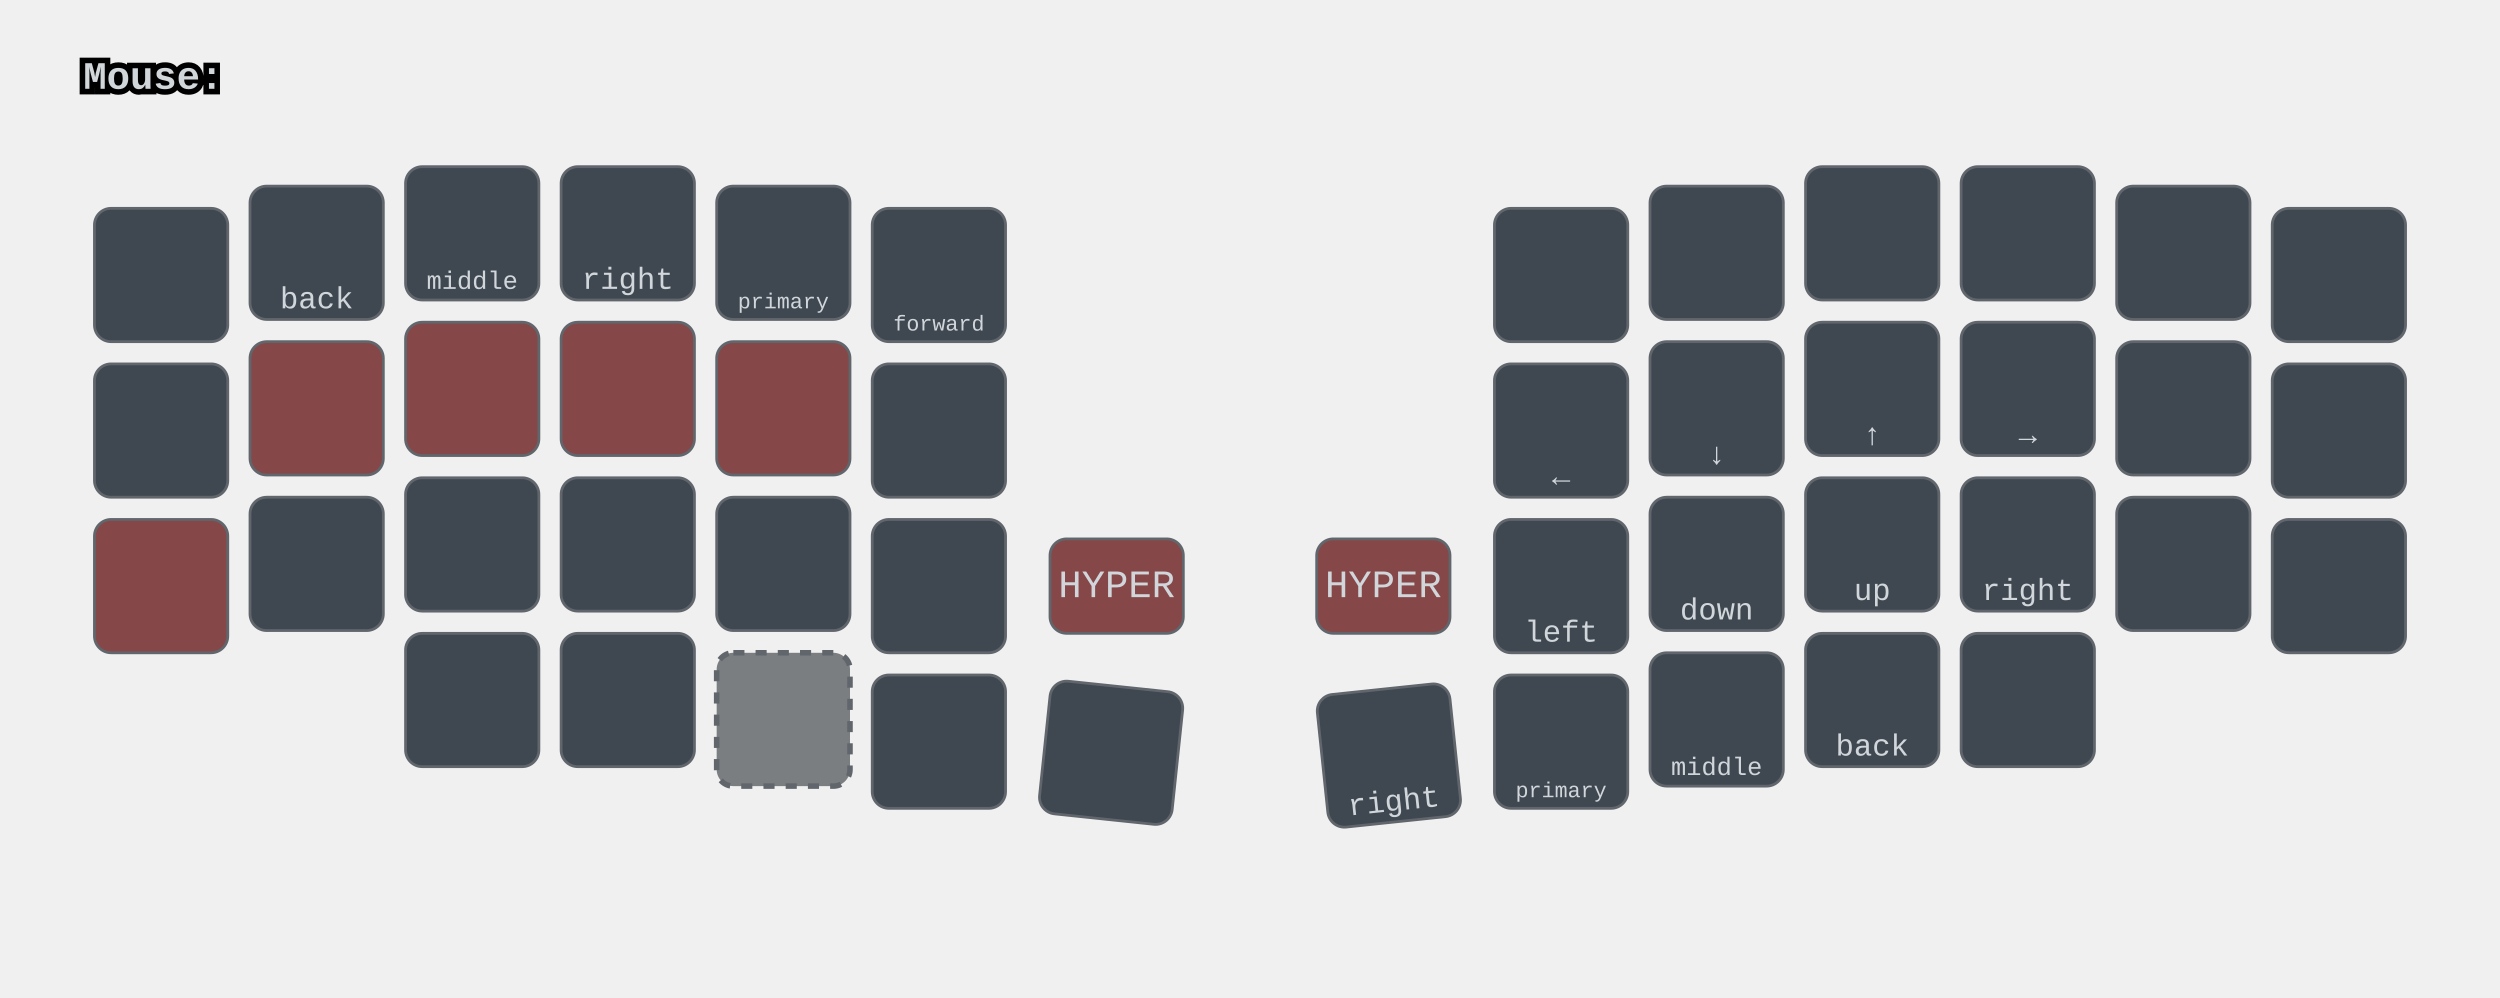
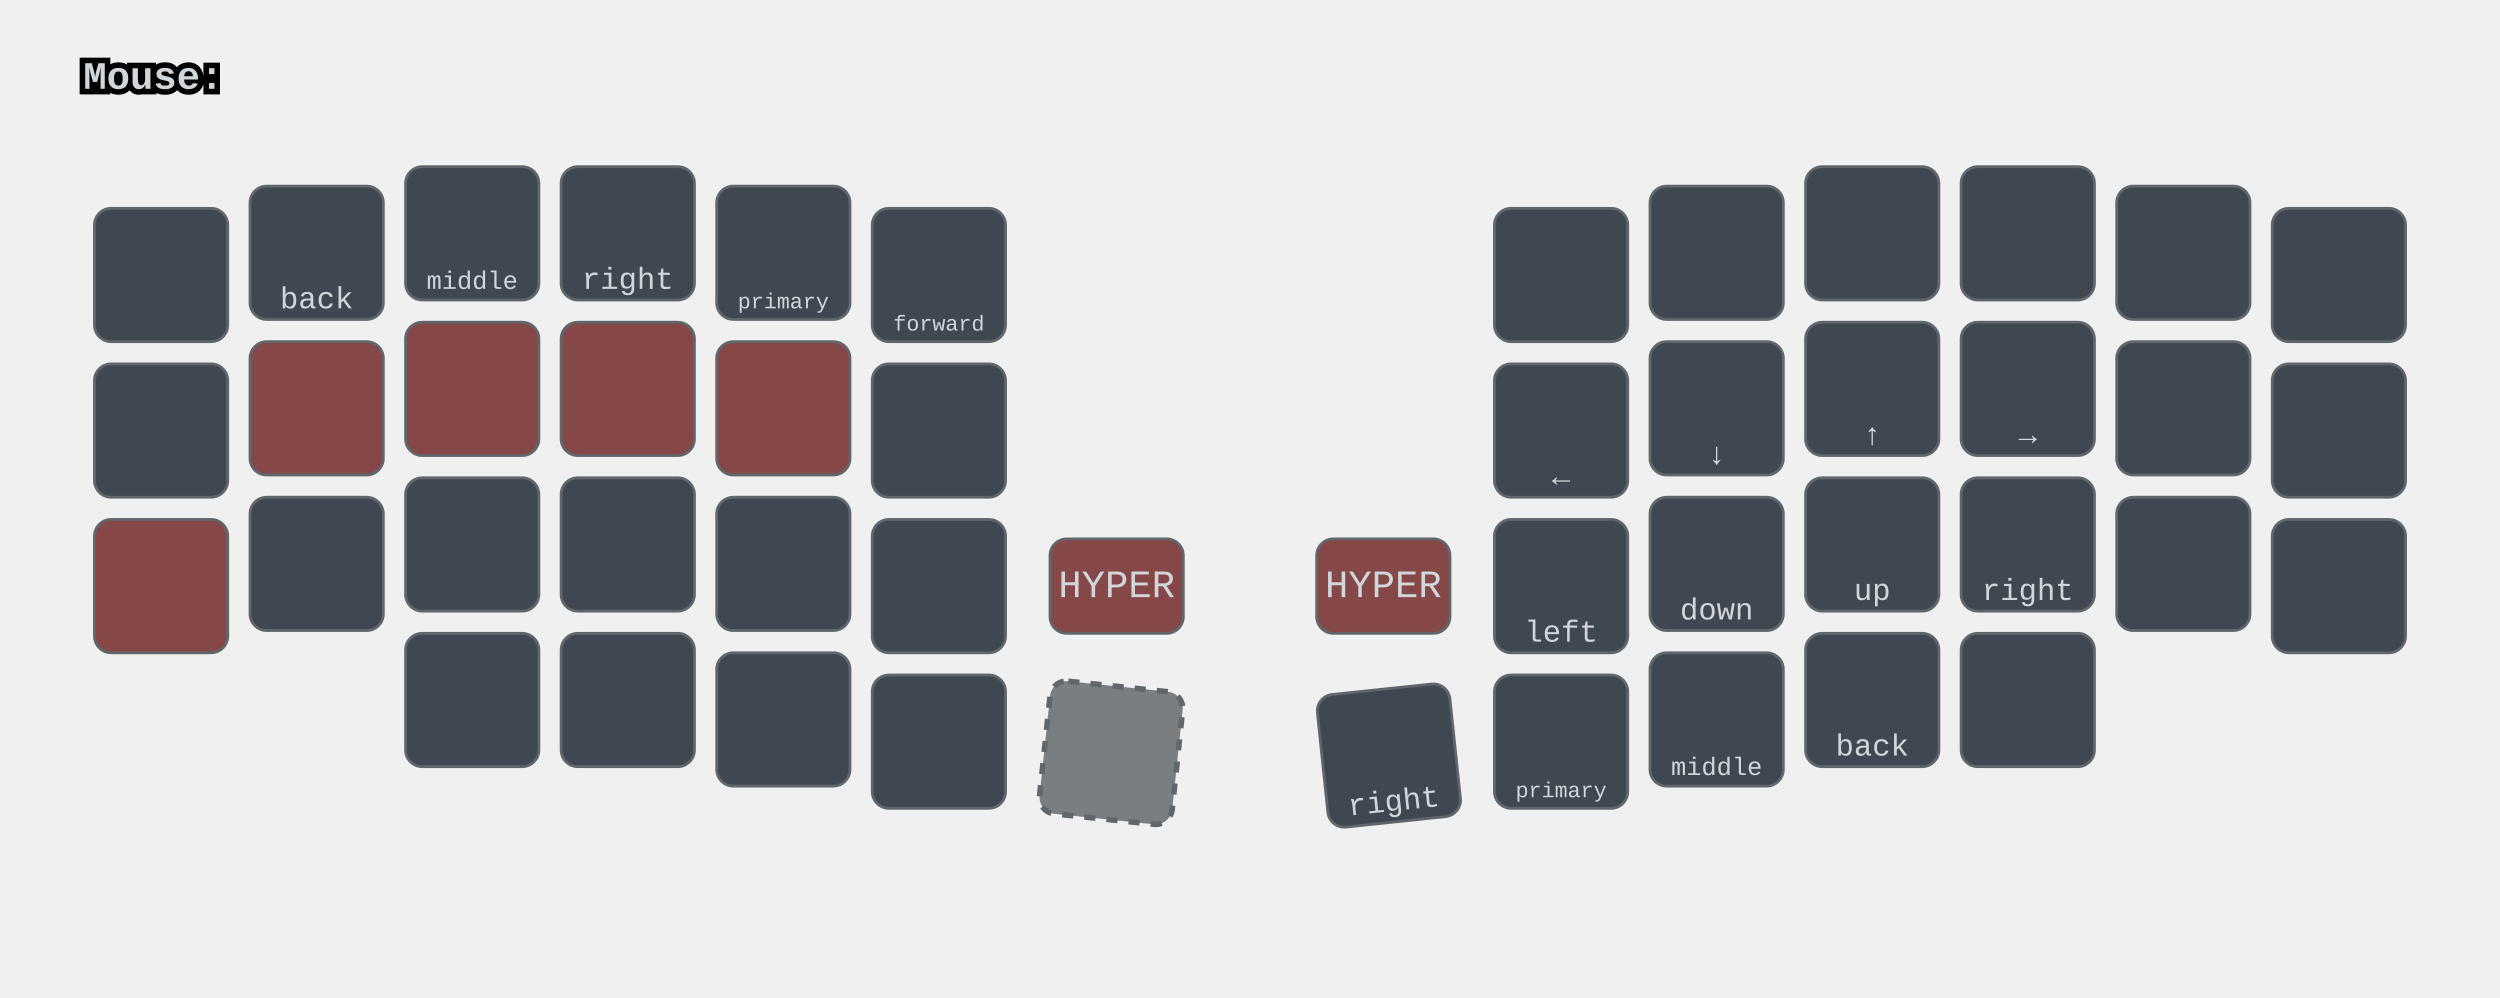
<svg xmlns="http://www.w3.org/2000/svg" xmlns:xlink="http://www.w3.org/1999/xlink" width="900" height="359" viewBox="0 0 900 359" class="keymap">
  <defs>/* start glyphs */
<svg id="mdi:apple-keyboard-caps">
      <svg id="mdi-apple-keyboard-caps" viewBox="0 0 24 24">
        <path d="M15,14V8H17.17L12,2.83L6.83,8H9V14H15M12,0L22,10H17V16H7V10H2L12,0M7,18H17V24H7V18M15,20H9V22H15V20Z" />
      </svg>
    </svg>
    <svg id="mdi:apple-keyboard-command">
      <svg id="mdi-apple-keyboard-command" viewBox="0 0 24 24">
        <path d="M6,2A4,4 0 0,1 10,6V8H14V6A4,4 0 0,1 18,2A4,4 0 0,1 22,6A4,4 0 0,1 18,10H16V14H18A4,4 0 0,1 22,18A4,4 0 0,1 18,22A4,4 0 0,1 14,18V16H10V18A4,4 0 0,1 6,22A4,4 0 0,1 2,18A4,4 0 0,1 6,14H8V10H6A4,4 0 0,1 2,6A4,4 0 0,1 6,2M16,18A2,2 0 0,0 18,20A2,2 0 0,0 20,18A2,2 0 0,0 18,16H16V18M14,10H10V14H14V10M6,16A2,2 0 0,0 4,18A2,2 0 0,0 6,20A2,2 0 0,0 8,18V16H6M8,6A2,2 0 0,0 6,4A2,2 0 0,0 4,6A2,2 0 0,0 6,8H8V6M18,8A2,2 0 0,0 20,6A2,2 0 0,0 18,4A2,2 0 0,0 16,6V8H18Z" />
      </svg>
    </svg>
    <svg id="mdi:apple-keyboard-control">
      <svg id="mdi-apple-keyboard-control" viewBox="0 0 24 24">
        <path d="M19.78,11.78L18.36,13.19L12,6.83L5.64,13.19L4.22,11.78L12,4L19.78,11.78Z" />
      </svg>
    </svg>
    <svg id="mdi:apple-keyboard-option">
      <svg id="mdi-apple-keyboard-option" viewBox="0 0 24 24">
        <path d="M3,4H9.11L16.15,18H21V20H14.88L7.84,6H3V4M14,4H21V6H14V4Z" />
      </svg>
    </svg>
    <svg id="mdi:apple-keyboard-shift">
      <svg id="mdi-apple-keyboard-shift" viewBox="0 0 24 24">
        <path d="M15,18V12H17.17L12,6.83L6.83,12H9V18H15M12,4L22,14H17V20H7V14H2L12,4Z" />
      </svg>
    </svg>
    <svg id="mdi:backspace">
      <svg id="mdi-backspace" viewBox="0 0 24 24">
        <path d="M22,3H7C6.31,3 5.77,3.35 5.41,3.88L0,12L5.41,20.11C5.77,20.64 6.31,21 7,21H22A2,2 0 0,0 24,19V5A2,2 0 0,0 22,3M19,15.59L17.59,17L14,13.41L10.41,17L9,15.59L12.59,12L9,8.41L10.41,7L14,10.59L17.59,7L19,8.41L15.41,12" />
      </svg>
    </svg>
    <svg id="mdi:backspace-reverse">
      <svg id="mdi-backspace-reverse" viewBox="0 0 24 24">
        <path d="M2,21H17C17.7,21 18.2,20.6 18.6,20.1L24,12L18.6,3.9C18.2,3.4 17.7,3 17,3H2A2,2 0 0,0 0,5V19A2,2 0 0,0 2,21M5,8.4L6.4,7L10,10.6L13.6,7L15,8.4L11.4,12L15,15.6L13.6,17L10,13.4L6.4,17L5,15.6L8.6,12" />
      </svg>
    </svg>
    <svg id="mdi:bluetooth-connect">
      <svg id="mdi-bluetooth-connect" viewBox="0 0 24 24">
        <path d="M19,10L17,12L19,14L21,12M14.88,16.29L13,18.17V14.41M13,5.83L14.88,7.71L13,9.58M17.71,7.71L12,2H11V9.58L6.41,5L5,6.41L10.59,12L5,17.58L6.41,19L11,14.41V22H12L17.71,16.29L13.41,12M7,12L5,10L3,12L5,14L7,12Z" />
      </svg>
    </svg>
    <svg id="mdi:bluetooth-off">
      <svg id="mdi-bluetooth-off" viewBox="0 0 24 24">
        <path d="M13,5.83L14.88,7.71L13.28,9.31L14.69,10.72L17.71,7.7L12,2H11V7.03L13,9.03M5.41,4L4,5.41L10.59,12L5,17.59L6.41,19L11,14.41V22H12L16.29,17.71L18.59,20L20,18.59M13,18.17V14.41L14.88,16.29" />
      </svg>
    </svg>
    <svg id="mdi:brightness-5">
      <svg id="mdi-brightness-5" viewBox="0 0 24 24">
        <path d="M12,18A6,6 0 0,1 6,12A6,6 0 0,1 12,6A6,6 0 0,1 18,12A6,6 0 0,1 12,18M20,15.31L23.31,12L20,8.69V4H15.31L12,0.69L8.69,4H4V8.69L0.69,12L4,15.31V20H8.69L12,23.31L15.31,20H20V15.31Z" />
      </svg>
    </svg>
    <svg id="mdi:brightness-7">
      <svg id="mdi-brightness-7" viewBox="0 0 24 24">
        <path d="M12,8A4,4 0 0,0 8,12A4,4 0 0,0 12,16A4,4 0 0,0 16,12A4,4 0 0,0 12,8M12,18A6,6 0 0,1 6,12A6,6 0 0,1 12,6A6,6 0 0,1 18,12A6,6 0 0,1 12,18M20,8.69V4H15.31L12,0.69L8.69,4H4V8.69L0.69,12L4,15.31V20H8.69L12,23.31L15.31,20H20V15.31L23.31,12L20,8.69Z" />
      </svg>
    </svg>
    <svg id="mdi:code-block-tags">
      <svg id="mdi-code-block-tags" viewBox="0 0 24 24">
        <path d="M5.59 3.41L7 4.82L3.82 8L7 11.18L5.59 12.6L1 8L5.59 3.41M11.41 3.41L16 8L11.41 12.6L10 11.18L13.18 8L10 4.82L11.41 3.41M22 6V18C22 19.11 21.11 20 20 20H4C2.9 20 2 19.11 2 18V14H4V18H20V6H17.03V4H20C21.11 4 22 4.89 22 6Z" />
      </svg>
    </svg>
    <svg id="mdi:content-copy">
      <svg id="mdi-content-copy" viewBox="0 0 24 24">
        <path d="M19,21H8V7H19M19,5H8A2,2 0 0,0 6,7V21A2,2 0 0,0 8,23H19A2,2 0 0,0 21,21V7A2,2 0 0,0 19,5M16,1H4A2,2 0 0,0 2,3V17H4V3H16V1Z" />
      </svg>
    </svg>
    <svg id="mdi:content-cut">
      <svg id="mdi-content-cut" viewBox="0 0 24 24">
        <path d="M19,3L13,9L15,11L22,4V3M12,12.5A0.5,0.5 0 0,1 11.5,12A0.5,0.5 0 0,1 12,11.5A0.5,0.5 0 0,1 12.5,12A0.5,0.5 0 0,1 12,12.5M6,20A2,2 0 0,1 4,18C4,16.89 4.9,16 6,16A2,2 0 0,1 8,18C8,19.11 7.1,20 6,20M6,8A2,2 0 0,1 4,6C4,4.89 4.9,4 6,4A2,2 0 0,1 8,6C8,7.11 7.1,8 6,8M9.64,7.64C9.87,7.14 10,6.59 10,6A4,4 0 0,0 6,2A4,4 0 0,0 2,6A4,4 0 0,0 6,10C6.59,10 7.14,9.87 7.64,9.64L10,12L7.64,14.36C7.14,14.13 6.59,14 6,14A4,4 0 0,0 2,18A4,4 0 0,0 6,22A4,4 0 0,0 10,18C10,17.41 9.87,16.86 9.64,16.36L12,14L19,21H22V20L9.64,7.64Z" />
      </svg>
    </svg>
    <svg id="mdi:content-paste">
      <svg id="mdi-content-paste" viewBox="0 0 24 24">
        <path d="M19,20H5V4H7V7H17V4H19M12,2A1,1 0 0,1 13,3A1,1 0 0,1 12,4A1,1 0 0,1 11,3A1,1 0 0,1 12,2M19,2H14.82C14.4,0.84 13.3,0 12,0C10.7,0 9.6,0.84 9.18,2H5A2,2 0 0,0 3,4V20A2,2 0 0,0 5,22H19A2,2 0 0,0 21,20V4A2,2 0 0,0 19,2Z" />
      </svg>
    </svg>
    <svg id="mdi:dock-window">
      <svg id="mdi-dock-window" viewBox="0 0 24 24">
        <path d="M18 18V20H4A2 2 0 0 1 2 18V8H4V18M22 6V14A2 2 0 0 1 20 16H8A2 2 0 0 1 6 14V6A2 2 0 0 1 8 4H20A2 2 0 0 1 22 6M20 6H8V14H20Z" />
      </svg>
    </svg>
    <svg id="mdi:folder-search-outline">
      <svg id="mdi-folder-search-outline" viewBox="0 0 24 24">
        <path d="M16.5,12C19,12 21,14 21,16.5C21,17.38 20.75,18.21 20.31,18.9L23.39,22L22,23.39L18.88,20.32C18.19,20.75 17.37,21 16.5,21C14,21 12,19 12,16.5C12,14 14,12 16.5,12M16.5,14A2.5,2.5 0 0,0 14,16.5A2.5,2.5 0 0,0 16.5,19A2.5,2.5 0 0,0 19,16.5A2.5,2.5 0 0,0 16.5,14M19,8H3V18H10.17C10.34,18.72 10.63,19.39 11,20H3C1.89,20 1,19.1 1,18V6C1,4.89 1.89,4 3,4H9L11,6H19A2,2 0 0,1 21,8V11.81C20.42,11.26 19.75,10.81 19,10.5V8Z" />
      </svg>
    </svg>
    <svg id="mdi:format-letter-ends-with">
      <svg id="mdi-format-letter-ends-with" viewBox="0 0 24 24">
        <path d="M11.14 4L6.43 16H8.36L9.32 13.43H14.67L15.64 16H17.57L12.86 4M12 6.29L14.03 11.71H9.96M20 14V18H2V20H22V14Z" />
      </svg>
    </svg>
    <svg id="mdi:format-letter-starts-with">
      <svg id="mdi-format-letter-starts-with" viewBox="0 0 24 24">
        <path d="M11.14 4L6.43 16H8.36L9.32 13.43H14.67L15.64 16H17.57L12.86 4M12 6.29L14.03 11.71H9.96M4 18V15H2V20H22V18Z" />
      </svg>
    </svg>
    <svg id="mdi:format-pilcrow-arrow-left">
      <svg id="mdi-format-pilcrow-arrow-left" viewBox="0 0 24 24">
        <path d="M8,17V14L4,18L8,22V19H20V17M10,10V15H12V4H14V15H16V4H18V2H10A4,4 0 0,0 6,6A4,4 0 0,0 10,10Z" />
      </svg>
    </svg>
    <svg id="mdi:format-pilcrow-arrow-right">
      <svg id="mdi-format-pilcrow-arrow-right" viewBox="0 0 24 24">
        <path d="M21,18L17,14V17H5V19H17V22M9,10V15H11V4H13V15H15V4H17V2H9A4,4 0 0,0 5,6A4,4 0 0,0 9,10Z" />
      </svg>
    </svg>
    <svg id="mdi:keyboard-return">
      <svg id="mdi-keyboard-return" viewBox="0 0 24 24">
        <path d="M19,7V11H5.83L9.41,7.41L8,6L2,12L8,18L9.41,16.58L5.83,13H21V7H19Z" />
      </svg>
    </svg>
    <svg id="mdi:keyboard-space">
      <svg id="mdi-keyboard-space" viewBox="0 0 24 24">
        <path d="M3 15H5V19H19V15H21V19C21 20.1 20.1 21 19 21H5C3.9 21 3 20.1 3 19V15Z" />
      </svg>
    </svg>
    <svg id="mdi:keyboard-tab">
      <svg id="mdi-keyboard-tab" viewBox="0 0 24 24">
        <path d="M20,18H22V6H20M11.59,7.41L15.17,11H1V13H15.17L11.59,16.58L13,18L19,12L13,6L11.59,7.41Z" />
      </svg>
    </svg>
    <svg id="mdi:keyboard-variant">
      <svg id="mdi-keyboard-variant" viewBox="0 0 24 24">
        <path d="M6,16H18V18H6V16M6,13V15H2V13H6M7,15V13H10V15H7M11,15V13H13V15H11M14,15V13H17V15H14M18,15V13H22V15H18M2,10H5V12H2V10M19,12V10H22V12H19M18,12H16V10H18V12M8,12H6V10H8V12M12,12H9V10H12V12M15,12H13V10H15V12M2,9V7H4V9H2M5,9V7H7V9H5M8,9V7H10V9H8M11,9V7H13V9H11M14,9V7H16V9H14M17,9V7H22V9H17Z" />
      </svg>
    </svg>
    <svg id="mdi:lightbulb-off-outline">
      <svg id="mdi-lightbulb-off-outline" viewBox="0 0 24 24">
        <path d="M12,2C9.76,2 7.78,3.05 6.5,4.68L7.93,6.11C8.84,4.84 10.32,4 12,4A5,5 0 0,1 17,9C17,10.68 16.16,12.16 14.89,13.06L16.31,14.5C17.94,13.21 19,11.24 19,9A7,7 0 0,0 12,2M3.28,4L2,5.27L5.04,8.3C5,8.53 5,8.76 5,9C5,11.38 6.19,13.47 8,14.74V17A1,1 0 0,0 9,18H14.73L18.73,22L20,20.72L3.28,4M7.23,10.5L12.73,16H10V13.58C8.68,13 7.66,11.88 7.23,10.5M9,20V21A1,1 0 0,0 10,22H14A1,1 0 0,0 15,21V20H9Z" />
      </svg>
    </svg>
    <svg id="mdi:lightbulb-on-20">
      <svg id="mdi-lightbulb-on-20" viewBox="0 0 24 24">
        <path d="M1 11H4V13H1V11M4.9 3.5L3.5 4.9L5.6 7L7 5.6L4.9 3.5M13 1H11V4H13V1M20 11V13H23V11H20M10 22C10 22.6 10.4 23 11 23H13C13.6 23 14 22.6 14 22V21H10V22M19.1 3.5L17 5.6L18.4 7L20.5 4.9L19.1 3.5M18 12C18 14.2 16.8 16.2 15 17.2V19C15 19.6 14.6 20 14 20H10C9.4 20 9 19.6 9 19V17.2C7.2 16.2 6 14.2 6 12C6 8.7 8.7 6 12 6S18 8.7 18 12M16 12C16 9.79 14.21 8 12 8S8 9.79 8 12 9.79 16 12 16 16 14.21 16 12Z" />
      </svg>
    </svg>
    <svg id="mdi:lightbulb-on-90">
      <svg id="mdi-lightbulb-on-90" viewBox="0 0 24 24">
        <path d="M7 5.6L5.6 7L3.5 4.9L4.9 3.5L7 5.6M10 22C10 22.6 10.4 23 11 23H13C13.6 23 14 22.6 14 22V21H10V22M1 13H4V11H1V13M13 1H11V4H13V1M20 11V13H23V11H20M19.1 3.5L17 5.6L18.4 7L20.5 4.9L19.1 3.5M18 12C18 14.2 16.8 16.2 15 17.2V19C15 19.6 14.6 20 14 20H10C9.4 20 9 19.6 9 19V17.2C7.2 16.2 6 14.2 6 12C6 8.7 8.7 6 12 6S18 8.7 18 12M12 8C11 8 10.09 8.38 9.39 9H14.61C13.91 8.38 13 8 12 8Z" />
      </svg>
    </svg>
    <svg id="mdi:lock-outline">
      <svg id="mdi-lock-outline" viewBox="0 0 24 24">
        <path d="M12,17C10.89,17 10,16.1 10,15C10,13.89 10.89,13 12,13A2,2 0 0,1 14,15A2,2 0 0,1 12,17M18,20V10H6V20H18M18,8A2,2 0 0,1 20,10V20A2,2 0 0,1 18,22H6C4.89,22 4,21.1 4,20V10C4,8.89 4.89,8 6,8H7V6A5,5 0 0,1 12,1A5,5 0 0,1 17,6V8H18M12,3A3,3 0 0,0 9,6V8H15V6A3,3 0 0,0 12,3Z" />
      </svg>
    </svg>
    <svg id="mdi:mouse">
      <svg id="mdi-mouse" viewBox="0 0 24 24">
        <path d="M11,1.07C7.05,1.56 4,4.92 4,9H11M4,15A8,8 0 0,0 12,23A8,8 0 0,0 20,15V11H4M13,1.07V9H20C20,4.92 16.94,1.56 13,1.07Z" />
      </svg>
    </svg>
    <svg id="mdi:mouse-left-click-outline">
      <svg id="mdi-mouse-left-click-outline" viewBox="0 0 24 24">
        <path d="M13 9V1.07C13.7 1.16 14.37 1.33 15 1.59C17.33 2.53 19.11 4.53 19.75 7C19.91 7.64 20 8.31 20 9H13M17.66 7C17.18 5.65 16.23 4.5 15 3.81V7H17.66M6 15V13H18V15C18 16.59 17.37 18.12 16.24 19.24C15.12 20.37 13.59 21 12 21C10.41 21 8.88 20.37 7.76 19.24C6.63 18.12 6 16.59 6 15M4 15C4 17.12 4.84 19.16 6.34 20.66C7.84 22.16 9.88 23 12 23C14.12 23 16.16 22.16 17.66 20.66C19.16 19.16 20 17.12 20 15V11H4V15M11 9V1.07C7.06 1.56 4 4.92 4 9H11Z" />
      </svg>
    </svg>
    <svg id="mdi:mouse-right-click-outline">
      <svg id="mdi-mouse-right-click-outline" viewBox="0 0 24 24">
        <path d="M13 9V1.07C16.94 1.56 20 4.92 20 9H13M11 9V1.07C10.3 1.16 9.63 1.33 9 1.59C6.67 2.53 4.89 4.53 4.25 7C4.09 7.64 4 8.31 4 9H11M6.34 7C6.82 5.65 7.78 4.5 9 3.81V7H6.34M6 15V13H18V15C18 16.59 17.37 18.12 16.24 19.24C15.12 20.37 13.59 21 12 21C10.41 21 8.88 20.37 7.76 19.24C6.63 18.12 6 16.59 6 15M4 15C4 17.12 4.84 19.16 6.34 20.66C7.84 22.16 9.88 23 12 23C14.12 23 16.16 22.16 17.66 20.66C19.16 19.16 20 17.12 20 15V11H4V15Z" />
      </svg>
    </svg>
    <svg id="mdi:numeric-1-box-multiple-outline">
      <svg id="mdi-numeric-1-box-multiple-outline" viewBox="0 0 24 24">
        <path d="M21,17H7V3H21M21,1H7A2,2 0 0,0 5,3V17A2,2 0 0,0 7,19H21A2,2 0 0,0 23,17V3A2,2 0 0,0 21,1M14,15H16V5H12V7H14M3,5H1V21A2,2 0 0,0 3,23H19V21H3V5Z" />
      </svg>
    </svg>
    <svg id="mdi:numeric-2-box-multiple-outline">
      <svg id="mdi-numeric-2-box-multiple-outline" viewBox="0 0 24 24">
        <path d="M17,13H13V11H15A2,2 0 0,0 17,9V7C17,5.89 16.1,5 15,5H11V7H15V9H13A2,2 0 0,0 11,11V15H17M21,17H7V3H21M21,1H7A2,2 0 0,0 5,3V17A2,2 0 0,0 7,19H21A2,2 0 0,0 23,17V3A2,2 0 0,0 21,1M3,5H1V21A2,2 0 0,0 3,23H19V21H3V5Z" />
      </svg>
    </svg>
    <svg id="mdi:numeric-3-box-multiple-outline">
      <svg id="mdi-numeric-3-box-multiple-outline" viewBox="0 0 24 24">
        <path d="M17,13V11.5A1.5,1.5 0 0,0 15.5,10A1.5,1.5 0 0,0 17,8.5V7C17,5.89 16.1,5 15,5H11V7H15V9H13V11H15V13H11V15H15A2,2 0 0,0 17,13M3,5H1V21A2,2 0 0,0 3,23H19V21H3M21,17H7V3H21M21,1H7A2,2 0 0,0 5,3V17A2,2 0 0,0 7,19H21A2,2 0 0,0 23,17V3A2,2 0 0,0 21,1Z" />
      </svg>
    </svg>
    <svg id="mdi:numeric-4-box-multiple-outline">
      <svg id="mdi-numeric-4-box-multiple-outline" viewBox="0 0 24 24">
        <path d="M21,17H7V3H21M21,1H7A2,2 0 0,0 5,3V17A2,2 0 0,0 7,19H21A2,2 0 0,0 23,17V3A2,2 0 0,0 21,1M15,15H17V5H15V9H13V5H11V11H15M3,5H1V21A2,2 0 0,0 3,23H19V21H3V5Z" />
      </svg>
    </svg>
    <svg id="mdi:numeric-5-box-multiple-outline">
      <svg id="mdi-numeric-5-box-multiple-outline" viewBox="0 0 24 24">
        <path d="M17,13V11C17,9.89 16.1,9 15,9H13V7H17V5H11V11H15V13H11V15H15A2,2 0 0,0 17,13M3,5H1V21A2,2 0 0,0 3,23H19V21H3M21,17H7V3H21M21,1H7A2,2 0 0,0 5,3V17A2,2 0 0,0 7,19H21A2,2 0 0,0 23,17V3A2,2 0 0,0 21,1Z" />
      </svg>
    </svg>
    <svg id="mdi:numeric-6-box-multiple-outline">
      <svg id="mdi-numeric-6-box-multiple-outline" viewBox="0 0 24 24">
        <path d="M13,11H15V13H13M13,15H15A2,2 0 0,0 17,13V11C17,9.89 16.1,9 15,9H13V7H17V5H13A2,2 0 0,0 11,7V13C11,14.11 11.9,15 13,15M21,17H7V3H21M21,1H7A2,2 0 0,0 5,3V17A2,2 0 0,0 7,19H21A2,2 0 0,0 23,17V3A2,2 0 0,0 21,1M3,5H1V21A2,2 0 0,0 3,23H19V21H3V5Z" />
      </svg>
    </svg>
    <svg id="mdi:numeric-7-box-multiple-outline">
      <svg id="mdi-numeric-7-box-multiple-outline" viewBox="0 0 24 24">
        <path d="M13,15L17,7V5H11V7H15L11,15M21,17H7V3H21M21,1H7A2,2 0 0,0 5,3V17A2,2 0 0,0 7,19H21A2,2 0 0,0 23,17V3A2,2 0 0,0 21,1M3,5H1V21A2,2 0 0,0 3,23H19V21H3V5Z" />
      </svg>
    </svg>
    <svg id="mdi:numeric-8-box-multiple-outline">
      <svg id="mdi-numeric-8-box-multiple-outline" viewBox="0 0 24 24">
        <path d="M13,11H15V13H13M13,7H15V9H13M13,15H15A2,2 0 0,0 17,13V11.5A1.5,1.5 0 0,0 15.5,10A1.5,1.5 0 0,0 17,8.5V7C17,5.89 16.1,5 15,5H13A2,2 0 0,0 11,7V8.5A1.5,1.5 0 0,0 12.5,10A1.5,1.5 0 0,0 11,11.5V13C11,14.11 11.9,15 13,15M21,17H7V3H21M21,1H7A2,2 0 0,0 5,3V17A2,2 0 0,0 7,19H21A2,2 0 0,0 23,17V3A2,2 0 0,0 21,1M3,5H1V21A2,2 0 0,0 3,23H19V21H3V5Z" />
      </svg>
    </svg>
    <svg id="mdi:play-pause">
      <svg id="mdi-play-pause" viewBox="0 0 24 24">
        <path d="M3,5V19L11,12M13,19H16V5H13M18,5V19H21V5" />
      </svg>
    </svg>
    <svg id="mdi:power">
      <svg id="mdi-power" viewBox="0 0 24 24">
        <path d="M16.56,5.44L15.11,6.89C16.84,7.94 18,9.83 18,12A6,6 0 0,1 12,18A6,6 0 0,1 6,12C6,9.83 7.16,7.94 8.88,6.88L7.44,5.44C5.36,6.88 4,9.28 4,12A8,8 0 0,0 12,20A8,8 0 0,0 20,12C20,9.28 18.64,6.88 16.56,5.44M13,3H11V13H13" />
      </svg>
    </svg>
    <svg id="mdi:power-plug-outline">
      <svg id="mdi-power-plug-outline" viewBox="0 0 24 24">
        <path d="M16 7V3H14V7H10V3H8V7C7 7 6 8 6 9V14.5L9.5 18V21H14.5V18L18 14.5V9C18 8 17 7 16 7M16 13.67L13.09 16.59L12.67 17H11.33L10.92 16.59L8 13.67V9.09C8 9.06 8.06 9 8.09 9H15.92C15.95 9 16 9.06 16 9.09V13.67Z" />
      </svg>
    </svg>
    <svg id="mdi:redo">
      <svg id="mdi-redo" viewBox="0 0 24 24">
        <path d="M18.4,10.6C16.55,9 14.15,8 11.5,8C6.85,8 2.92,11.03 1.54,15.22L3.9,16C4.95,12.81 7.95,10.5 11.5,10.5C13.45,10.5 15.23,11.22 16.62,12.38L13,16H22V7L18.4,10.6Z" />
      </svg>
    </svg>
    <svg id="mdi:restart">
      <svg id="mdi-restart" viewBox="0 0 24 24">
        <path d="M12,4C14.1,4 16.1,4.8 17.6,6.3C20.7,9.4 20.7,14.5 17.6,17.6C15.8,19.5 13.3,20.2 10.9,19.9L11.4,17.9C13.1,18.1 14.9,17.5 16.2,16.2C18.5,13.9 18.5,10.1 16.2,7.7C15.1,6.6 13.5,6 12,6V10.6L7,5.6L12,0.6V4M6.3,17.6C3.7,15 3.3,11 5.1,7.9L6.6,9.4C5.5,11.6 5.9,14.4 7.8,16.2C8.3,16.7 8.9,17.1 9.6,17.4L9,19.4C8,19 7.1,18.4 6.3,17.6Z" />
      </svg>
    </svg>
    <svg id="mdi:skip-backward">
      <svg id="mdi-skip-backward" viewBox="0 0 24 24">
        <path d="M20,5V19L13,12M6,5V19H4V5M13,5V19L6,12" />
      </svg>
    </svg>
    <svg id="mdi:skip-forward">
      <svg id="mdi-skip-forward" viewBox="0 0 24 24">
        <path d="M4,5V19L11,12M18,5V19H20V5M11,5V19L18,12" />
      </svg>
    </svg>
    <svg id="mdi:stop">
      <svg id="mdi-stop" viewBox="0 0 24 24">
        <path d="M18,18H6V6H18V18Z" />
      </svg>
    </svg>
    <svg id="mdi:undo">
      <svg id="mdi-undo" viewBox="0 0 24 24">
        <path d="M12.5,8C9.85,8 7.45,9 5.6,10.6L2,7V16H11L7.38,12.38C8.77,11.22 10.54,10.5 12.5,10.5C16.04,10.5 19.05,12.81 20.1,16L22.47,15.22C21.08,11.03 17.15,8 12.5,8Z" />
      </svg>
    </svg>
    <svg id="mdi:unfold-more-horizontal">
      <svg id="mdi-unfold-more-horizontal" viewBox="0 0 24 24">
        <path d="M12,18.17L8.83,15L7.42,16.41L12,21L16.59,16.41L15.17,15M12,5.83L15.17,9L16.58,7.59L12,3L7.41,7.59L8.83,9L12,5.83Z" />
      </svg>
    </svg>
    <svg id="mdi:unfold-more-vertical">
      <svg id="mdi-unfold-more-vertical" viewBox="0 0 24 24">
        <path d="M18.17,12L15,8.83L16.41,7.41L21,12L16.41,16.58L15,15.17L18.17,12M5.83,12L9,15.17L7.59,16.59L3,12L7.59,7.42L9,8.83L5.83,12Z" />
      </svg>
    </svg>
    <svg id="mdi:usb">
      <svg id="mdi-usb" viewBox="0 0 24 24">
        <path d="M15,7V11H16V13H13V5H15L12,1L9,5H11V13H8V10.93C8.7,10.56 9.2,9.85 9.2,9C9.2,7.78 8.21,6.8 7,6.8C5.78,6.8 4.8,7.78 4.8,9C4.8,9.85 5.3,10.56 6,10.93V13A2,2 0 0,0 8,15H11V18.05C10.29,18.41 9.8,19.15 9.8,20A2.2,2.2 0 0,0 12,22.2A2.2,2.2 0 0,0 14.2,20C14.2,19.15 13.71,18.41 13,18.05V15H16A2,2 0 0,0 18,13V11H19V7H15Z" />
      </svg>
    </svg>
    <svg id="mdi:view-dashboard-outline">
      <svg id="mdi-view-dashboard-outline" viewBox="0 0 24 24">
        <path d="M19,5V7H15V5H19M9,5V11H5V5H9M19,13V19H15V13H19M9,17V19H5V17H9M21,3H13V9H21V3M11,3H3V13H11V3M21,11H13V21H21V11M11,15H3V21H11V15Z" />
      </svg>
    </svg>
    <svg id="mdi:volume-minus">
      <svg id="mdi-volume-minus" viewBox="0 0 24 24">
        <path d="M3,9H7L12,4V20L7,15H3V9M14,11H22V13H14V11Z" />
      </svg>
    </svg>
    <svg id="mdi:volume-off">
      <svg id="mdi-volume-off" viewBox="0 0 24 24">
        <path d="M12,4L9.91,6.09L12,8.18M4.27,3L3,4.27L7.73,9H3V15H7L12,20V13.27L16.25,17.53C15.58,18.04 14.83,18.46 14,18.7V20.77C15.38,20.45 16.63,19.82 17.68,18.96L19.73,21L21,19.73L12,10.73M19,12C19,12.94 18.8,13.82 18.46,14.64L19.97,16.15C20.62,14.91 21,13.5 21,12C21,7.72 18,4.14 14,3.23V5.29C16.89,6.15 19,8.83 19,12M16.5,12C16.5,10.23 15.5,8.71 14,7.97V10.18L16.45,12.63C16.5,12.43 16.5,12.21 16.5,12Z" />
      </svg>
    </svg>
    <svg id="mdi:volume-plus">
      <svg id="mdi-volume-plus" viewBox="0 0 24 24">
        <path d="M3,9H7L12,4V20L7,15H3V9M14,11H17V8H19V11H22V13H19V16H17V13H14V11Z" />
      </svg>
    </svg>
    <svg id="mdi:web">
      <svg id="mdi-web" viewBox="0 0 24 24">
        <path d="M16.36,14C16.44,13.34 16.5,12.68 16.5,12C16.5,11.32 16.44,10.66 16.36,10H19.74C19.9,10.64 20,11.31 20,12C20,12.69 19.9,13.36 19.74,14M14.59,19.56C15.19,18.45 15.65,17.25 15.97,16H18.92C17.96,17.65 16.43,18.93 14.59,19.56M14.34,14H9.66C9.56,13.34 9.5,12.68 9.5,12C9.5,11.32 9.56,10.65 9.66,10H14.34C14.43,10.65 14.5,11.32 14.5,12C14.5,12.68 14.43,13.34 14.34,14M12,19.96C11.17,18.76 10.5,17.43 10.09,16H13.91C13.5,17.43 12.83,18.76 12,19.96M8,8H5.08C6.03,6.34 7.57,5.06 9.4,4.44C8.8,5.55 8.35,6.75 8,8M5.08,16H8C8.35,17.25 8.8,18.45 9.4,19.56C7.57,18.93 6.03,17.65 5.08,16M4.26,14C4.1,13.36 4,12.69 4,12C4,11.31 4.1,10.64 4.26,10H7.64C7.56,10.66 7.5,11.32 7.5,12C7.5,12.68 7.56,13.34 7.64,14M12,4.03C12.83,5.23 13.5,6.57 13.91,8H10.09C10.5,6.57 11.17,5.23 12,4.03M18.92,8H15.97C15.65,6.75 15.19,5.55 14.59,4.44C16.43,5.07 17.96,6.34 18.92,8M12,2C6.47,2 2,6.5 2,12A10,10 0 0,0 12,22A10,10 0 0,0 22,12A10,10 0 0,0 12,2Z" />
      </svg>
    </svg>
    <svg id="mdi:window-maximize">
      <svg id="mdi-window-maximize" viewBox="0 0 24 24">
        <path d="M4,4H20V20H4V4M6,8V18H18V8H6Z" />
      </svg>
    </svg>
    <svg id="mdi:window-restore">
      <svg id="mdi-window-restore" viewBox="0 0 24 24">
        <path d="M4,8H8V4H20V16H16V20H4V8M16,8V14H18V6H10V8H16M6,12V18H14V12H6Z" />
      </svg>
    </svg>
  </defs>/* end glyphs */
<style>/* inherit to force styles through use tags */
svg path {
    fill: inherit;
}

/* font and background color specifications */
svg.keymap {
    font-family: SFMono-Regular,Consolas,Liberation Mono,Menlo,monospace;
    font-size: 14px;
    font-kerning: normal;
    text-rendering: optimizeLegibility;
    fill: #24292e;
}

/* default key styling */
rect.key {
    fill: #f6f8fa;
}

rect.key, rect.combo {
    stroke: #c9cccf;
    stroke-width: 1;
}

/* default key side styling, only used is draw_key_sides is set */
rect.side {
    filter: brightness(90%);
}

/* color accent for combo boxes */
rect.combo, rect.combo-separate {
    fill: #cdf;
}

/* color accent for held keys */
rect.held, rect.combo.held {
    fill: #fdd;
}

/* color accent for ghost (optional) keys */
rect.ghost, rect.combo.ghost {
    stroke-dasharray: 4, 4;
    stroke-width: 2;
}

text {
    text-anchor: middle;
    dominant-baseline: middle;
}

/* styling for layer labels */
text.label {
    font-weight: bold;
    text-anchor: start;
    stroke: white;
    stroke-width: 4;
    paint-order: stroke;
}

/* styling for optional footer */
text.footer {
    text-anchor: end;
    dominant-baseline: auto;
    stroke: white;
    stroke-width: 4;
    paint-order: stroke;
}

/* styling for combo tap, and key non-tap label text */
text.combo, text.hold, text.shifted, text.left, text.right, text.tl, text.tr, text.bl, text.br {
    font-size: 11px;
}

text.hold, text.bl, text.br {
    text-anchor: middle;
    dominant-baseline: auto;
}

text.shifted, text.tl, text.tr {
    text-anchor: middle;
    dominant-baseline: hanging;
}

text.left, text.tl, text.bl {
    text-anchor: start;
}

text.right, text.tr, text.br {
    text-anchor: end;
}

text.layer-activator {
    text-decoration: underline;
}

/* styling for hold/shifted label text in combo box */
text.combo.hold, text.combo.shifted, text.combo.left, text.combo.right {
    font-size: 8px;
}

/* lighter symbol for transparent keys */
text.trans {
    fill: #7b7e81;
}

/* styling for combo dendrons */
path.combo {
    stroke-width: 1;
    stroke: gray;
    fill: none;
}

/* Start Tabler Icons Cleanup */
/* cannot use height/width with glyphs */
.icon-tabler &gt; path {
    fill: inherit;
    stroke: inherit;
    stroke-width: 2;
}
/* hide tabler's default box */
.icon-tabler &gt; path[stroke="none"][fill="none"] {
    visibility: hidden;
}
/* End Tabler Icons Cleanup */

svg.keymap { fill: #d1d6db; }
rect.key { fill: #3f4750; }
rect.key, rect.combo { stroke: #60666c; }
rect.combo, rect.combo-separate { fill: #1f3d7a; }
rect.held, rect.combo.held { fill: #854747; }
text.label, text.footer { stroke: black; }
text.trans { fill: #7e8184; }
path.combo { stroke: #7f7f7f; }

rect.ghost { fill: #7b7e81; }
</style>
  <g transform="translate(30, 0)" class="layer-Mouse">
    <text x="0" y="28" class="label" id="Mouse">Mouse:</text>
    <g transform="translate(0, 56)">
      <g transform="translate(28, 43)" class="key keypos-0">
        <rect rx="6" ry="6" x="-24" y="-24" width="48" height="48" class="key" />
      </g>
      <g transform="translate(84, 35)" class="key keypos-1">
        <rect rx="6" ry="6" x="-24" y="-24" width="48" height="48" class="key" />
        <use href="#mdi:mouse" xlink:href="#mdi:mouse" x="-7" y="-7" height="14" width="14.0" class="key tap glyph mdi:mouse" />
        <text x="0" y="20" class="key hold">back</text>
      </g>
      <g transform="translate(140, 28)" class="key keypos-2">
        <rect rx="6" ry="6" x="-24" y="-24" width="48" height="48" class="key" />
        <use href="#mdi:mouse-right-click-outline" xlink:href="#mdi:mouse-right-click-outline" x="-7" y="-7" height="14" width="14.0" class="key tap glyph mdi:mouse-right-click-outline" />
        <text x="0" y="20" class="key hold">
          <tspan style="font-size: 83%">middle</tspan>
        </text>
      </g>
      <g transform="translate(196, 28)" class="key keypos-3">
        <rect rx="6" ry="6" x="-24" y="-24" width="48" height="48" class="key" />
        <use href="#mdi:mouse-right-click-outline" xlink:href="#mdi:mouse-right-click-outline" x="-7" y="-7" height="14" width="14.0" class="key tap glyph mdi:mouse-right-click-outline" />
        <text x="0" y="20" class="key hold">right</text>
      </g>
      <g transform="translate(252, 35)" class="key keypos-4">
        <rect rx="6" ry="6" x="-24" y="-24" width="48" height="48" class="key" />
        <use href="#mdi:mouse-left-click-outline" xlink:href="#mdi:mouse-left-click-outline" x="-7" y="-7" height="14" width="14.0" class="key tap glyph mdi:mouse-left-click-outline" />
        <text x="0" y="20" class="key hold">
          <tspan style="font-size: 71%">primary</tspan>
        </text>
      </g>
      <g transform="translate(308, 43)" class="key keypos-5">
        <rect rx="6" ry="6" x="-24" y="-24" width="48" height="48" class="key" />
        <use href="#mdi:mouse" xlink:href="#mdi:mouse" x="-7" y="-7" height="14" width="14.0" class="key tap glyph mdi:mouse" />
        <text x="0" y="20" class="key hold">
          <tspan style="font-size: 71%">forward</tspan>
        </text>
      </g>
      <g transform="translate(532, 43)" class="key keypos-6">
        <rect rx="6" ry="6" x="-24" y="-24" width="48" height="48" class="key" />
      </g>
      <g transform="translate(588, 35)" class="key keypos-7">
        <rect rx="6" ry="6" x="-24" y="-24" width="48" height="48" class="key" />
        <use href="#mdi:content-cut" xlink:href="#mdi:content-cut" x="-7" y="-7" height="14" width="14.0" class="key tap glyph mdi:content-cut" />
      </g>
      <g transform="translate(644, 28)" class="key keypos-8">
        <rect rx="6" ry="6" x="-24" y="-24" width="48" height="48" class="key" />
        <use href="#mdi:content-copy" xlink:href="#mdi:content-copy" x="-7" y="-7" height="14" width="14.0" class="key tap glyph mdi:content-copy" />
      </g>
      <g transform="translate(700, 28)" class="key keypos-9">
        <rect rx="6" ry="6" x="-24" y="-24" width="48" height="48" class="key" />
        <use href="#mdi:content-paste" xlink:href="#mdi:content-paste" x="-7" y="-7" height="14" width="14.0" class="key tap glyph mdi:content-paste" />
      </g>
      <g transform="translate(756, 35)" class="key keypos-10">
        <rect rx="6" ry="6" x="-24" y="-24" width="48" height="48" class="key" />
        <use href="#mdi:undo" xlink:href="#mdi:undo" x="-7" y="-7" height="14" width="14.0" class="key tap glyph mdi:undo" />
      </g>
      <g transform="translate(812, 43)" class="key keypos-11">
        <rect rx="6" ry="6" x="-24" y="-24" width="48" height="48" class="key" />
      </g>
      <g transform="translate(28, 99)" class="key keypos-12">
        <rect rx="6" ry="6" x="-24" y="-24" width="48" height="48" class="key" />
      </g>
      <g transform="translate(84, 91)" class="key held keypos-13">
        <rect rx="6" ry="6" x="-24" y="-24" width="48" height="48" class="key held" />
        <use href="#mdi:apple-keyboard-command" xlink:href="#mdi:apple-keyboard-command" x="-7" y="-7" height="14" width="14.0" class="key held tap glyph mdi:apple-keyboard-command" />
      </g>
      <g transform="translate(140, 84)" class="key held keypos-14">
        <rect rx="6" ry="6" x="-24" y="-24" width="48" height="48" class="key held" />
        <use href="#mdi:apple-keyboard-option" xlink:href="#mdi:apple-keyboard-option" x="-7" y="-7" height="14" width="14.0" class="key held tap glyph mdi:apple-keyboard-option" />
      </g>
      <g transform="translate(196, 84)" class="key held keypos-15">
        <rect rx="6" ry="6" x="-24" y="-24" width="48" height="48" class="key held" />
        <use href="#mdi:apple-keyboard-control" xlink:href="#mdi:apple-keyboard-control" x="-7" y="-7" height="14" width="14.0" class="key held tap glyph mdi:apple-keyboard-control" />
      </g>
      <g transform="translate(252, 91)" class="key held keypos-16">
        <rect rx="6" ry="6" x="-24" y="-24" width="48" height="48" class="key held" />
        <use href="#mdi:apple-keyboard-shift" xlink:href="#mdi:apple-keyboard-shift" x="-7" y="-7" height="14" width="14.0" class="key held tap glyph mdi:apple-keyboard-shift" />
      </g>
      <g transform="translate(308, 99)" class="key keypos-17">
        <rect rx="6" ry="6" x="-24" y="-24" width="48" height="48" class="key" />
      </g>
      <g transform="translate(532, 99)" class="key keypos-18">
        <rect rx="6" ry="6" x="-24" y="-24" width="48" height="48" class="key" />
        <use href="#mdi:mouse" xlink:href="#mdi:mouse" x="-7" y="-7" height="14" width="14.0" class="key tap glyph mdi:mouse" />
        <text x="0" y="20" class="key hold">←</text>
      </g>
      <g transform="translate(588, 91)" class="key keypos-19">
        <rect rx="6" ry="6" x="-24" y="-24" width="48" height="48" class="key" />
        <use href="#mdi:mouse" xlink:href="#mdi:mouse" x="-7" y="-7" height="14" width="14.0" class="key tap glyph mdi:mouse" />
        <text x="0" y="20" class="key hold">↓</text>
      </g>
      <g transform="translate(644, 84)" class="key keypos-20">
        <rect rx="6" ry="6" x="-24" y="-24" width="48" height="48" class="key" />
        <use href="#mdi:mouse" xlink:href="#mdi:mouse" x="-7" y="-7" height="14" width="14.0" class="key tap glyph mdi:mouse" />
        <text x="0" y="20" class="key hold">↑</text>
      </g>
      <g transform="translate(700, 84)" class="key keypos-21">
        <rect rx="6" ry="6" x="-24" y="-24" width="48" height="48" class="key" />
        <use href="#mdi:mouse" xlink:href="#mdi:mouse" x="-7" y="-7" height="14" width="14.0" class="key tap glyph mdi:mouse" />
        <text x="0" y="20" class="key hold">→</text>
      </g>
      <g transform="translate(756, 91)" class="key keypos-22">
        <rect rx="6" ry="6" x="-24" y="-24" width="48" height="48" class="key" />
      </g>
      <g transform="translate(812, 99)" class="key keypos-23">
        <rect rx="6" ry="6" x="-24" y="-24" width="48" height="48" class="key" />
      </g>
      <g transform="translate(28, 155)" class="key held keypos-24">
        <rect rx="6" ry="6" x="-24" y="-24" width="48" height="48" class="key held" />
        <use href="#mdi:web" xlink:href="#mdi:web" x="-7" y="-7" height="14" width="14.0" class="key held tap glyph mdi:web" />
      </g>
      <g transform="translate(84, 147)" class="key keypos-25">
        <rect rx="6" ry="6" x="-24" y="-24" width="48" height="48" class="key" />
      </g>
      <g transform="translate(140, 140)" class="key keypos-26">
        <rect rx="6" ry="6" x="-24" y="-24" width="48" height="48" class="key" />
      </g>
      <g transform="translate(196, 140)" class="key keypos-27">
        <rect rx="6" ry="6" x="-24" y="-24" width="48" height="48" class="key" />
      </g>
      <g transform="translate(252, 147)" class="key keypos-28">
        <rect rx="6" ry="6" x="-24" y="-24" width="48" height="48" class="key" />
      </g>
      <g transform="translate(308, 155)" class="key keypos-29">
        <rect rx="6" ry="6" x="-24" y="-24" width="48" height="48" class="key" />
      </g>
      <g transform="translate(372, 155)" class="key held keypos-30">
        <rect rx="6" ry="6" x="-24" y="-17" width="48" height="34" class="key held" />
        <text x="0" y="0" class="key held tap">HYPER</text>
      </g>
      <g transform="translate(468, 155)" class="key held keypos-31">
        <rect rx="6" ry="6" x="-24" y="-17" width="48" height="34" class="key held" />
        <text x="0" y="0" class="key held tap">HYPER</text>
      </g>
      <g transform="translate(532, 155)" class="key keypos-32">
        <rect rx="6" ry="6" x="-24" y="-24" width="48" height="48" class="key" />
        <use href="#mdi:unfold-more-vertical" xlink:href="#mdi:unfold-more-vertical" x="-7" y="-7" height="14" width="14.0" class="key tap glyph mdi:unfold-more-vertical" />
        <text x="0" y="20" class="key hold">left</text>
      </g>
      <g transform="translate(588, 147)" class="key keypos-33">
        <rect rx="6" ry="6" x="-24" y="-24" width="48" height="48" class="key" />
        <use href="#mdi:unfold-more-horizontal" xlink:href="#mdi:unfold-more-horizontal" x="-7" y="-7" height="14" width="14.0" class="key tap glyph mdi:unfold-more-horizontal" />
        <text x="0" y="20" class="key hold">down</text>
      </g>
      <g transform="translate(644, 140)" class="key keypos-34">
        <rect rx="6" ry="6" x="-24" y="-24" width="48" height="48" class="key" />
        <use href="#mdi:unfold-more-horizontal" xlink:href="#mdi:unfold-more-horizontal" x="-7" y="-7" height="14" width="14.0" class="key tap glyph mdi:unfold-more-horizontal" />
        <text x="0" y="20" class="key hold">up</text>
      </g>
      <g transform="translate(700, 140)" class="key keypos-35">
        <rect rx="6" ry="6" x="-24" y="-24" width="48" height="48" class="key" />
        <use href="#mdi:unfold-more-vertical" xlink:href="#mdi:unfold-more-vertical" x="-7" y="-7" height="14" width="14.0" class="key tap glyph mdi:unfold-more-vertical" />
        <text x="0" y="20" class="key hold">right</text>
      </g>
      <g transform="translate(756, 147)" class="key keypos-36">
        <rect rx="6" ry="6" x="-24" y="-24" width="48" height="48" class="key" />
      </g>
      <g transform="translate(812, 155)" class="key keypos-37">
        <rect rx="6" ry="6" x="-24" y="-24" width="48" height="48" class="key" />
      </g>
      <g transform="translate(140, 196)" class="key keypos-38">
        <rect rx="6" ry="6" x="-24" y="-24" width="48" height="48" class="key" />
      </g>
      <g transform="translate(196, 196)" class="key keypos-39">
        <rect rx="6" ry="6" x="-24" y="-24" width="48" height="48" class="key" />
      </g>
-       <g transform="translate(252, 203)" class="key ghost keypos-40">
+       <g transform="translate(252, 203)" class="key keypos-40">
+         <rect rx="6" ry="6" x="-24" y="-24" width="48" height="48" class="key" />
+       </g>
+       <g transform="translate(308, 211)" class="key keypos-41">
+         <rect rx="6" ry="6" x="-24" y="-24" width="48" height="48" class="key" />
+       </g>
+       <g transform="translate(370, 215) rotate(6.0)" class="key ghost keypos-42">
        <rect rx="6" ry="6" x="-24" y="-24" width="48" height="48" class="key ghost" />
        <use href="#mdi:numeric-5-box-multiple-outline" xlink:href="#mdi:numeric-5-box-multiple-outline" x="-7" y="-7" height="14" width="14.0" class="key ghost tap glyph mdi:numeric-5-box-multiple-outline" />
-       </g>
-       <g transform="translate(308, 211)" class="key keypos-41">
-         <rect rx="6" ry="6" x="-24" y="-24" width="48" height="48" class="key" />
-       </g>
-       <g transform="translate(370, 215) rotate(6.0)" class="key keypos-42">
-         <rect rx="6" ry="6" x="-24" y="-24" width="48" height="48" class="key" />
      </g>
      <g transform="translate(470, 216) rotate(-6.0)" class="key keypos-43">
        <rect rx="6" ry="6" x="-24" y="-24" width="48" height="48" class="key" />
        <use href="#mdi:mouse-right-click-outline" xlink:href="#mdi:mouse-right-click-outline" x="-7" y="-7" height="14" width="14.0" class="key tap glyph mdi:mouse-right-click-outline" />
        <text x="0" y="20" class="key hold">right</text>
      </g>
      <g transform="translate(532, 211)" class="key keypos-44">
        <rect rx="6" ry="6" x="-24" y="-24" width="48" height="48" class="key" />
        <use href="#mdi:mouse-left-click-outline" xlink:href="#mdi:mouse-left-click-outline" x="-7" y="-7" height="14" width="14.0" class="key tap glyph mdi:mouse-left-click-outline" />
        <text x="0" y="20" class="key hold">
          <tspan style="font-size: 71%">primary</tspan>
        </text>
      </g>
      <g transform="translate(588, 203)" class="key keypos-45">
        <rect rx="6" ry="6" x="-24" y="-24" width="48" height="48" class="key" />
        <use href="#mdi:mouse-right-click-outline" xlink:href="#mdi:mouse-right-click-outline" x="-7" y="-7" height="14" width="14.0" class="key tap glyph mdi:mouse-right-click-outline" />
        <text x="0" y="20" class="key hold">
          <tspan style="font-size: 83%">middle</tspan>
        </text>
      </g>
      <g transform="translate(644, 196)" class="key keypos-46">
        <rect rx="6" ry="6" x="-24" y="-24" width="48" height="48" class="key" />
        <use href="#mdi:mouse" xlink:href="#mdi:mouse" x="-7" y="-7" height="14" width="14.0" class="key tap glyph mdi:mouse" />
        <text x="0" y="20" class="key hold">back</text>
      </g>
      <g transform="translate(700, 196)" class="key keypos-47">
        <rect rx="6" ry="6" x="-24" y="-24" width="48" height="48" class="key" />
        <use href="#mdi:lock-outline" xlink:href="#mdi:lock-outline" x="-7" y="-7" height="14" width="14.0" class="key tap glyph mdi:lock-outline" />
      </g>
    </g>
  </g>
</svg>
